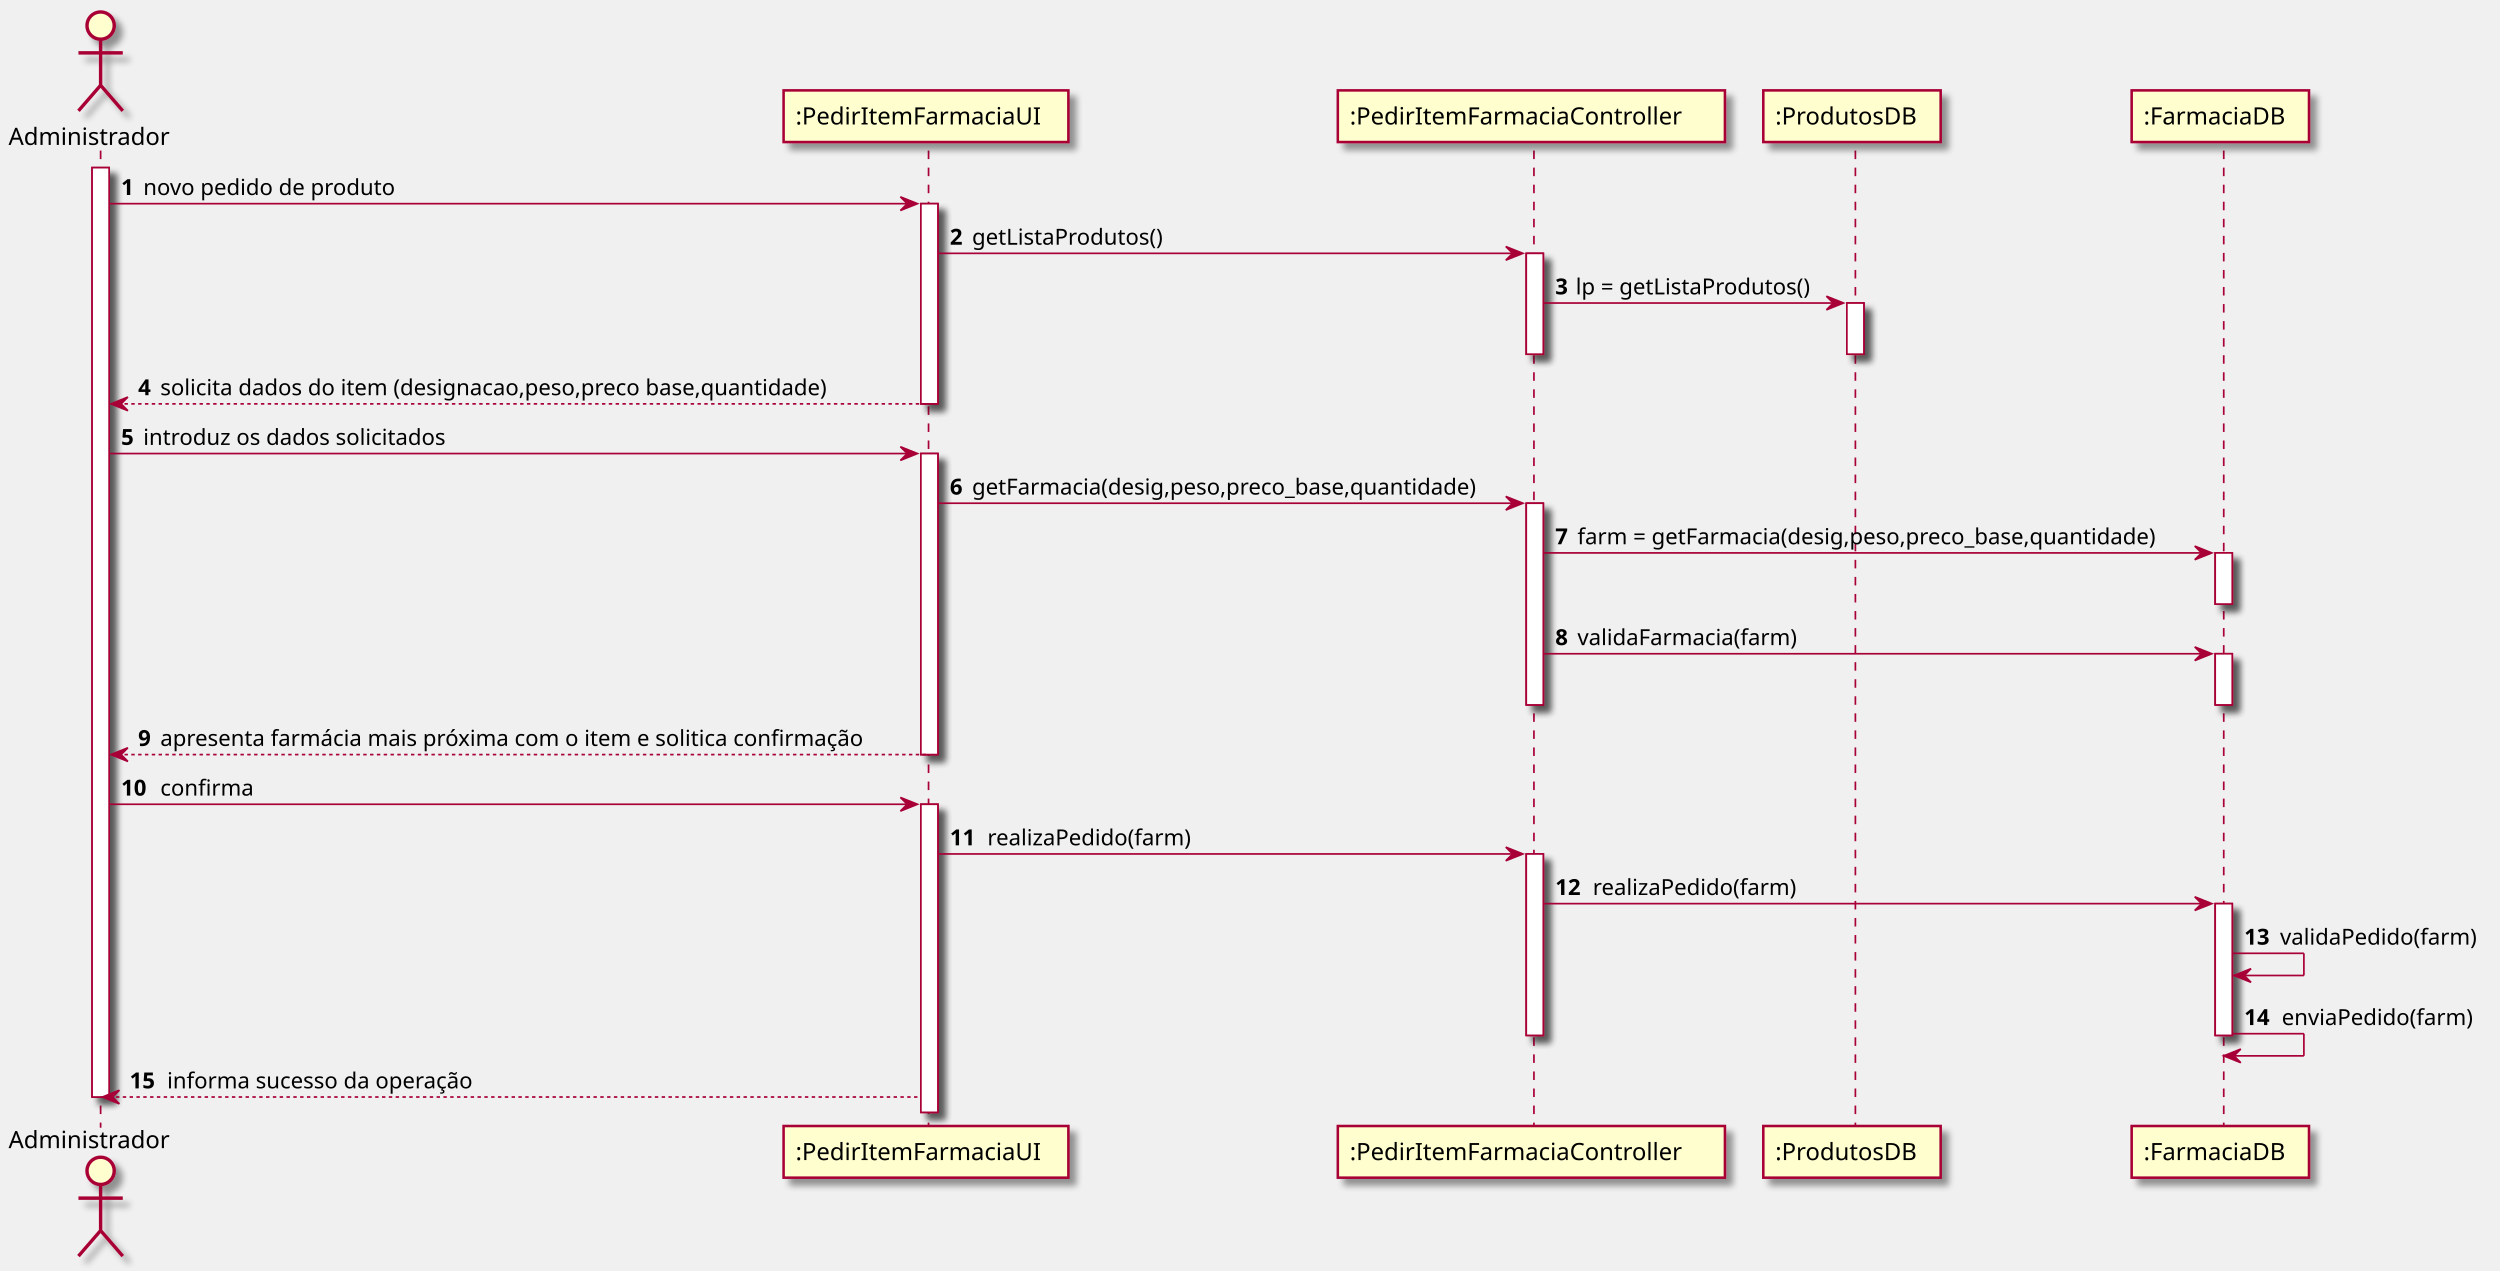
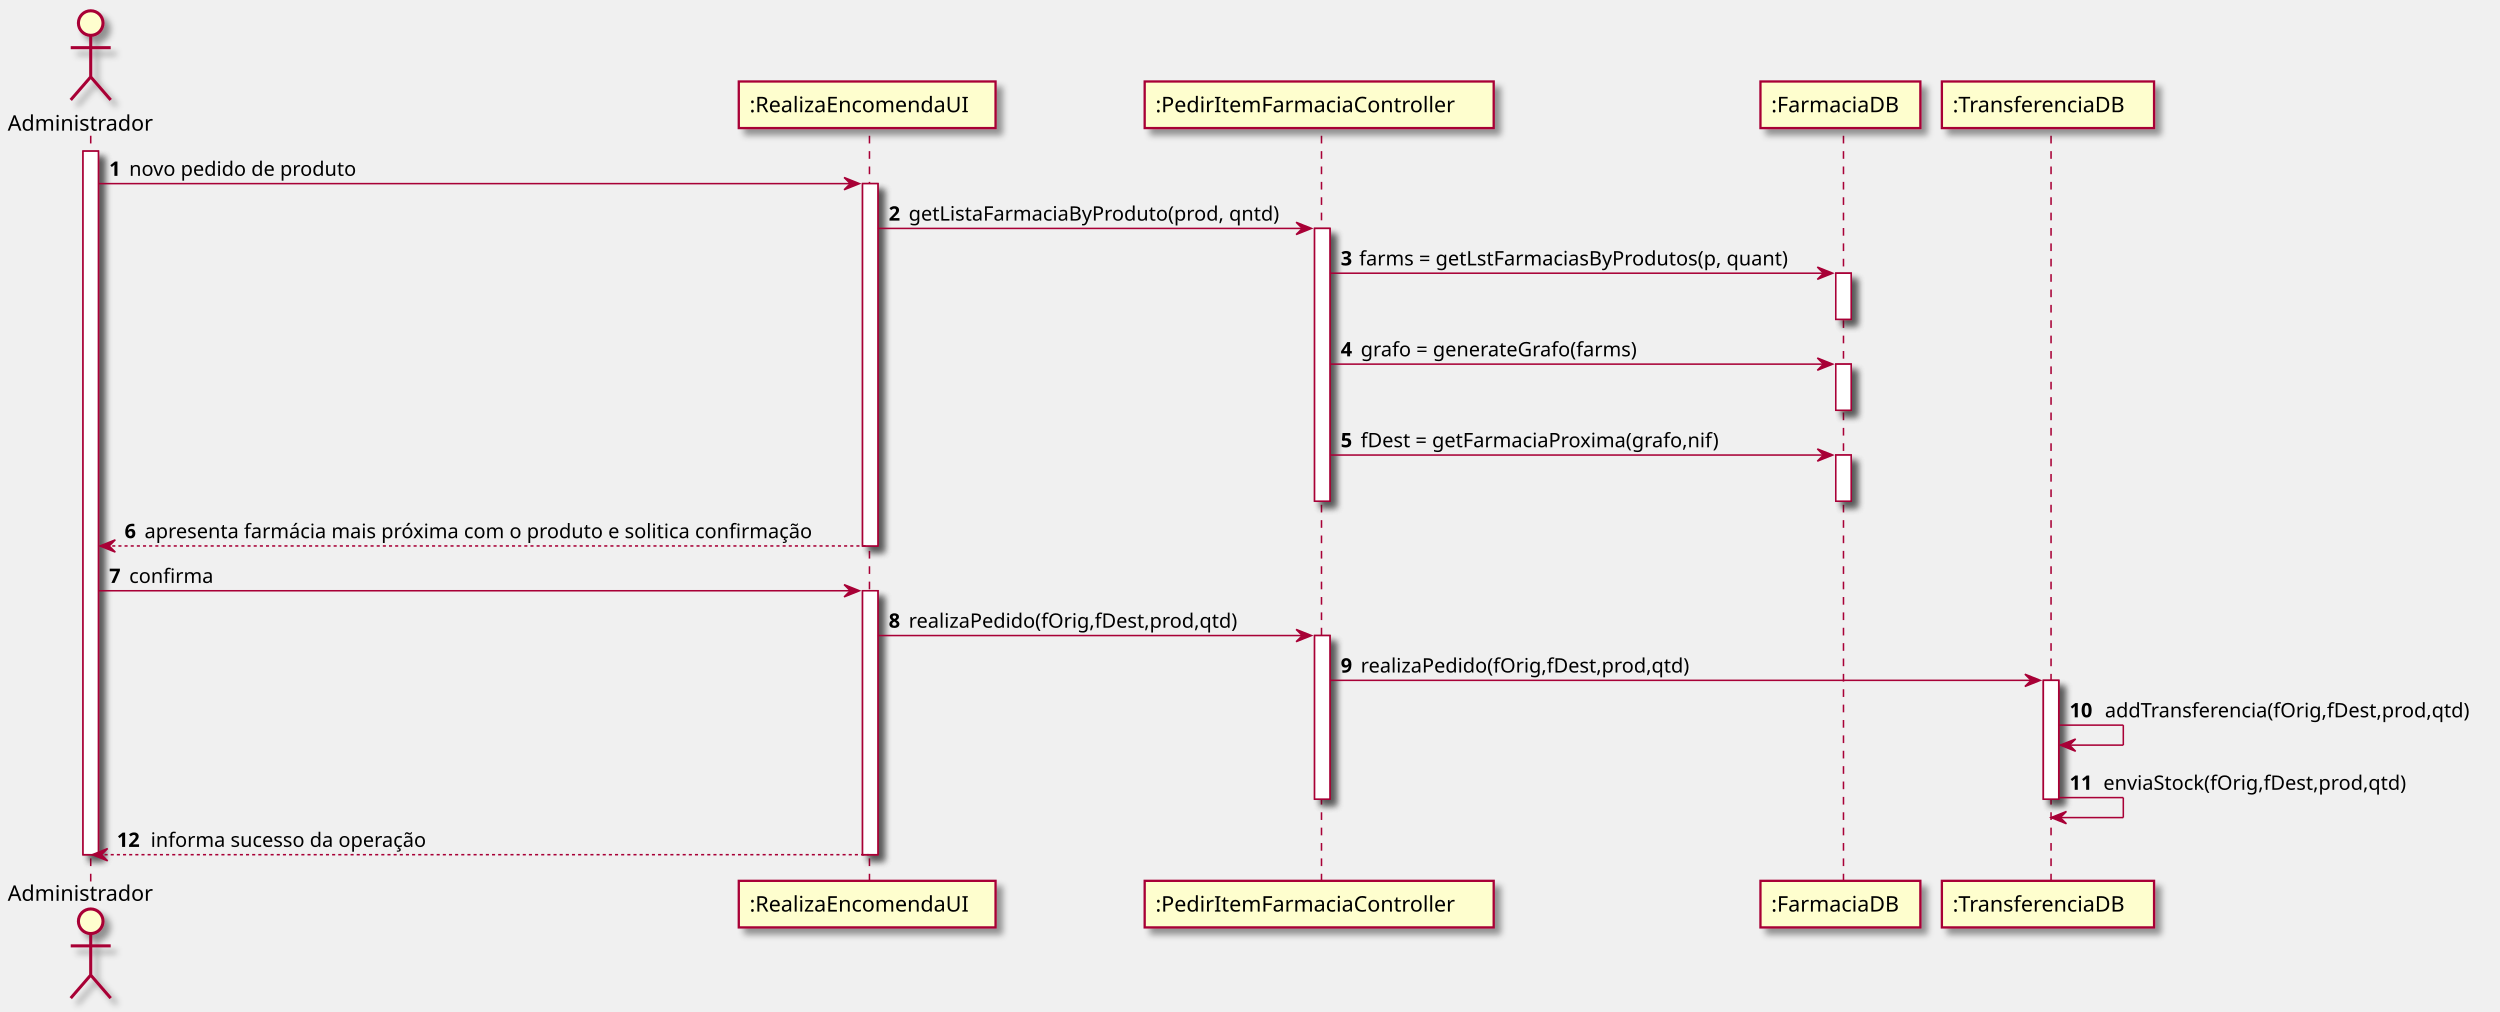
- <svg xmlns="http://www.w3.org/2000/svg" contentScriptType="application/ecmascript" contentStyleType="text/css" height="745px" preserveAspectRatio="none" style="width:1466px;height:745px;" version="1.1" viewBox="0 0 1466 745" width="1466px" zoomAndPan="magnify">
+ <svg xmlns="http://www.w3.org/2000/svg" contentScriptType="application/ecmascript" contentStyleType="text/css" height="658px" preserveAspectRatio="none" style="width:1626px;height:658px;" version="1.1" viewBox="0 0 1626 658" width="1626px" zoomAndPan="magnify">
  <defs>
-     <filter height="300%" id="f51hhf4raof9a" width="300%" x="-1" y="-1">
+     <filter height="300%" id="f10kfrs4zb2o65" width="300%" x="-1" y="-1">
      <feGaussianBlur result="blurOut" stdDeviation="2.0" />
      <feColorMatrix in="blurOut" result="blurOut2" type="matrix" values="0 0 0 0 0 0 0 0 0 0 0 0 0 0 0 0 0 0 .4 0" />
      <feOffset dx="4.0" dy="4.0" in="blurOut2" result="blurOut3" />
      <feBlend in="SourceGraphic" in2="blurOut3" mode="normal" />
    </filter>
  </defs>
  <g>
-     <rect fill="#FFFFFF" filter="url(#f51hhf4raof9a)" height="544.992" style="stroke:#A80036;stroke-width:1.0;" width="10" x="54" y="98.297" />
-     <rect fill="#FFFFFF" filter="url(#f51hhf4raof9a)" height="117.398" style="stroke:#A80036;stroke-width:1.0;" width="10" x="540" y="119.43" />
-     <rect fill="#FFFFFF" filter="url(#f51hhf4raof9a)" height="176.531" style="stroke:#A80036;stroke-width:1.0;" width="10" x="540" y="265.961" />
-     <rect fill="#FFFFFF" filter="url(#f51hhf4raof9a)" height="180.664" style="stroke:#A80036;stroke-width:1.0;" width="10" x="540" y="471.625" />
-     <rect fill="#FFFFFF" filter="url(#f51hhf4raof9a)" height="59.133" style="stroke:#A80036;stroke-width:1.0;" width="10" x="895" y="148.562" />
-     <rect fill="#FFFFFF" filter="url(#f51hhf4raof9a)" height="118.266" style="stroke:#A80036;stroke-width:1.0;" width="10" x="895" y="295.094" />
-     <rect fill="#FFFFFF" filter="url(#f51hhf4raof9a)" height="106.398" style="stroke:#A80036;stroke-width:1.0;" width="10" x="895" y="500.758" />
-     <rect fill="#FFFFFF" filter="url(#f51hhf4raof9a)" height="30" style="stroke:#A80036;stroke-width:1.0;" width="10" x="1083" y="177.695" />
-     <rect fill="#FFFFFF" filter="url(#f51hhf4raof9a)" height="30" style="stroke:#A80036;stroke-width:1.0;" width="10" x="1299" y="324.227" />
-     <rect fill="#FFFFFF" filter="url(#f51hhf4raof9a)" height="30" style="stroke:#A80036;stroke-width:1.0;" width="10" x="1299" y="383.359" />
-     <rect fill="#FFFFFF" filter="url(#f51hhf4raof9a)" height="77.266" style="stroke:#A80036;stroke-width:1.0;" width="10" x="1299" y="529.891" />
-     <line style="stroke:#A80036;stroke-width:1.0;stroke-dasharray:5.0,5.0;" x1="59" x2="59" y1="88.297" y2="661.289" />
-     <line style="stroke:#A80036;stroke-width:1.0;stroke-dasharray:5.0,5.0;" x1="544.5" x2="544.5" y1="88.297" y2="661.289" />
-     <line style="stroke:#A80036;stroke-width:1.0;stroke-dasharray:5.0,5.0;" x1="899.5" x2="899.5" y1="88.297" y2="661.289" />
-     <line style="stroke:#A80036;stroke-width:1.0;stroke-dasharray:5.0,5.0;" x1="1088" x2="1088" y1="88.297" y2="661.289" />
-     <line style="stroke:#A80036;stroke-width:1.0;stroke-dasharray:5.0,5.0;" x1="1304" x2="1304" y1="88.297" y2="661.289" />
+     <rect fill="#FFFFFF" filter="url(#f10kfrs4zb2o65)" height="457.594" style="stroke:#A80036;stroke-width:1.0;" width="10" x="54" y="98.297" />
+     <rect fill="#FFFFFF" filter="url(#f10kfrs4zb2o65)" height="235.664" style="stroke:#A80036;stroke-width:1.0;" width="10" x="561" y="119.43" />
+     <rect fill="#FFFFFF" filter="url(#f10kfrs4zb2o65)" height="171.664" style="stroke:#A80036;stroke-width:1.0;" width="10" x="561" y="384.227" />
+     <rect fill="#FFFFFF" filter="url(#f10kfrs4zb2o65)" height="177.398" style="stroke:#A80036;stroke-width:1.0;" width="10" x="855" y="148.562" />
+     <rect fill="#FFFFFF" filter="url(#f10kfrs4zb2o65)" height="106.398" style="stroke:#A80036;stroke-width:1.0;" width="10" x="855" y="413.359" />
+     <rect fill="#FFFFFF" filter="url(#f10kfrs4zb2o65)" height="30" style="stroke:#A80036;stroke-width:1.0;" width="10" x="1194" y="177.695" />
+     <rect fill="#FFFFFF" filter="url(#f10kfrs4zb2o65)" height="30" style="stroke:#A80036;stroke-width:1.0;" width="10" x="1194" y="236.828" />
+     <rect fill="#FFFFFF" filter="url(#f10kfrs4zb2o65)" height="30" style="stroke:#A80036;stroke-width:1.0;" width="10" x="1194" y="295.961" />
+     <rect fill="#FFFFFF" filter="url(#f10kfrs4zb2o65)" height="77.266" style="stroke:#A80036;stroke-width:1.0;" width="10" x="1329" y="442.492" />
+     <line style="stroke:#A80036;stroke-width:1.0;stroke-dasharray:5.0,5.0;" x1="59" x2="59" y1="88.297" y2="573.891" />
+     <line style="stroke:#A80036;stroke-width:1.0;stroke-dasharray:5.0,5.0;" x1="565.5" x2="565.5" y1="88.297" y2="573.891" />
+     <line style="stroke:#A80036;stroke-width:1.0;stroke-dasharray:5.0,5.0;" x1="859.5" x2="859.5" y1="88.297" y2="573.891" />
+     <line style="stroke:#A80036;stroke-width:1.0;stroke-dasharray:5.0,5.0;" x1="1199" x2="1199" y1="88.297" y2="573.891" />
+     <line style="stroke:#A80036;stroke-width:1.0;stroke-dasharray:5.0,5.0;" x1="1334" x2="1334" y1="88.297" y2="573.891" />
    <text fill="#000000" font-family="sans-serif" font-size="14" lengthAdjust="spacing" textLength="102" x="5" y="84.995">Administrador</text>
-     <ellipse cx="59" cy="15" fill="#FEFECE" filter="url(#f51hhf4raof9a)" rx="8" ry="8" style="stroke:#A80036;stroke-width:2.0;" />
-     <path d="M59,23 L59,50 M46,31 L72,31 M59,50 L46,65 M59,50 L72,65 " fill="none" filter="url(#f51hhf4raof9a)" style="stroke:#A80036;stroke-width:2.0;" />
-     <text fill="#000000" font-family="sans-serif" font-size="14" lengthAdjust="spacing" textLength="102" x="5" y="673.284">Administrador</text>
-     <ellipse cx="59" cy="686.586" fill="#FEFECE" filter="url(#f51hhf4raof9a)" rx="8" ry="8" style="stroke:#A80036;stroke-width:2.0;" />
-     <path d="M59,694.586 L59,721.586 M46,702.586 L72,702.586 M59,721.586 L46,736.586 M59,721.586 L72,736.586 " fill="none" filter="url(#f51hhf4raof9a)" style="stroke:#A80036;stroke-width:2.0;" />
-     <rect fill="#FEFECE" filter="url(#f51hhf4raof9a)" height="30.297" style="stroke:#A80036;stroke-width:1.5;" width="167" x="459.5" y="53" />
-     <text fill="#000000" font-family="sans-serif" font-size="14" lengthAdjust="spacing" textLength="153" x="466.5" y="72.995">:PedirItemFarmaciaUI</text>
-     <rect fill="#FEFECE" filter="url(#f51hhf4raof9a)" height="30.297" style="stroke:#A80036;stroke-width:1.5;" width="167" x="459.5" y="660.289" />
-     <text fill="#000000" font-family="sans-serif" font-size="14" lengthAdjust="spacing" textLength="153" x="466.5" y="680.284">:PedirItemFarmaciaUI</text>
-     <rect fill="#FEFECE" filter="url(#f51hhf4raof9a)" height="30.297" style="stroke:#A80036;stroke-width:1.5;" width="227" x="784.5" y="53" />
-     <text fill="#000000" font-family="sans-serif" font-size="14" lengthAdjust="spacing" textLength="213" x="791.5" y="72.995">:PedirItemFarmaciaController</text>
-     <rect fill="#FEFECE" filter="url(#f51hhf4raof9a)" height="30.297" style="stroke:#A80036;stroke-width:1.5;" width="227" x="784.5" y="660.289" />
-     <text fill="#000000" font-family="sans-serif" font-size="14" lengthAdjust="spacing" textLength="213" x="791.5" y="680.284">:PedirItemFarmaciaController</text>
-     <rect fill="#FEFECE" filter="url(#f51hhf4raof9a)" height="30.297" style="stroke:#A80036;stroke-width:1.5;" width="104" x="1034" y="53" />
-     <text fill="#000000" font-family="sans-serif" font-size="14" lengthAdjust="spacing" textLength="90" x="1041" y="72.995">:ProdutosDB</text>
-     <rect fill="#FEFECE" filter="url(#f51hhf4raof9a)" height="30.297" style="stroke:#A80036;stroke-width:1.5;" width="104" x="1034" y="660.289" />
-     <text fill="#000000" font-family="sans-serif" font-size="14" lengthAdjust="spacing" textLength="90" x="1041" y="680.284">:ProdutosDB</text>
-     <rect fill="#FEFECE" filter="url(#f51hhf4raof9a)" height="30.297" style="stroke:#A80036;stroke-width:1.5;" width="104" x="1250" y="53" />
-     <text fill="#000000" font-family="sans-serif" font-size="14" lengthAdjust="spacing" textLength="90" x="1257" y="72.995">:FarmaciaDB</text>
-     <rect fill="#FEFECE" filter="url(#f51hhf4raof9a)" height="30.297" style="stroke:#A80036;stroke-width:1.5;" width="104" x="1250" y="660.289" />
-     <text fill="#000000" font-family="sans-serif" font-size="14" lengthAdjust="spacing" textLength="90" x="1257" y="680.284">:FarmaciaDB</text>
-     <rect fill="#FFFFFF" filter="url(#f51hhf4raof9a)" height="544.992" style="stroke:#A80036;stroke-width:1.0;" width="10" x="54" y="98.297" />
-     <rect fill="#FFFFFF" filter="url(#f51hhf4raof9a)" height="117.398" style="stroke:#A80036;stroke-width:1.0;" width="10" x="540" y="119.43" />
-     <rect fill="#FFFFFF" filter="url(#f51hhf4raof9a)" height="176.531" style="stroke:#A80036;stroke-width:1.0;" width="10" x="540" y="265.961" />
-     <rect fill="#FFFFFF" filter="url(#f51hhf4raof9a)" height="180.664" style="stroke:#A80036;stroke-width:1.0;" width="10" x="540" y="471.625" />
-     <rect fill="#FFFFFF" filter="url(#f51hhf4raof9a)" height="59.133" style="stroke:#A80036;stroke-width:1.0;" width="10" x="895" y="148.562" />
-     <rect fill="#FFFFFF" filter="url(#f51hhf4raof9a)" height="118.266" style="stroke:#A80036;stroke-width:1.0;" width="10" x="895" y="295.094" />
-     <rect fill="#FFFFFF" filter="url(#f51hhf4raof9a)" height="106.398" style="stroke:#A80036;stroke-width:1.0;" width="10" x="895" y="500.758" />
-     <rect fill="#FFFFFF" filter="url(#f51hhf4raof9a)" height="30" style="stroke:#A80036;stroke-width:1.0;" width="10" x="1083" y="177.695" />
-     <rect fill="#FFFFFF" filter="url(#f51hhf4raof9a)" height="30" style="stroke:#A80036;stroke-width:1.0;" width="10" x="1299" y="324.227" />
-     <rect fill="#FFFFFF" filter="url(#f51hhf4raof9a)" height="30" style="stroke:#A80036;stroke-width:1.0;" width="10" x="1299" y="383.359" />
-     <rect fill="#FFFFFF" filter="url(#f51hhf4raof9a)" height="77.266" style="stroke:#A80036;stroke-width:1.0;" width="10" x="1299" y="529.891" />
-     <polygon fill="#A80036" points="528,115.43,538,119.43,528,123.43,532,119.43" style="stroke:#A80036;stroke-width:1.0;" />
-     <line style="stroke:#A80036;stroke-width:1.0;" x1="64" x2="534" y1="119.43" y2="119.43" />
+     <ellipse cx="59" cy="15" fill="#FEFECE" filter="url(#f10kfrs4zb2o65)" rx="8" ry="8" style="stroke:#A80036;stroke-width:2.0;" />
+     <path d="M59,23 L59,50 M46,31 L72,31 M59,50 L46,65 M59,50 L72,65 " fill="none" filter="url(#f10kfrs4zb2o65)" style="stroke:#A80036;stroke-width:2.0;" />
+     <text fill="#000000" font-family="sans-serif" font-size="14" lengthAdjust="spacing" textLength="102" x="5" y="585.886">Administrador</text>
+     <ellipse cx="59" cy="599.188" fill="#FEFECE" filter="url(#f10kfrs4zb2o65)" rx="8" ry="8" style="stroke:#A80036;stroke-width:2.0;" />
+     <path d="M59,607.188 L59,634.188 M46,615.188 L72,615.188 M59,634.188 L46,649.188 M59,634.188 L72,649.188 " fill="none" filter="url(#f10kfrs4zb2o65)" style="stroke:#A80036;stroke-width:2.0;" />
+     <rect fill="#FEFECE" filter="url(#f10kfrs4zb2o65)" height="30.297" style="stroke:#A80036;stroke-width:1.5;" width="167" x="480.5" y="53" />
+     <text fill="#000000" font-family="sans-serif" font-size="14" lengthAdjust="spacing" textLength="153" x="487.5" y="72.995">:RealizaEncomendaUI</text>
+     <rect fill="#FEFECE" filter="url(#f10kfrs4zb2o65)" height="30.297" style="stroke:#A80036;stroke-width:1.5;" width="167" x="480.5" y="572.891" />
+     <text fill="#000000" font-family="sans-serif" font-size="14" lengthAdjust="spacing" textLength="153" x="487.5" y="592.886">:RealizaEncomendaUI</text>
+     <rect fill="#FEFECE" filter="url(#f10kfrs4zb2o65)" height="30.297" style="stroke:#A80036;stroke-width:1.5;" width="227" x="744.5" y="53" />
+     <text fill="#000000" font-family="sans-serif" font-size="14" lengthAdjust="spacing" textLength="213" x="751.5" y="72.995">:PedirItemFarmaciaController</text>
+     <rect fill="#FEFECE" filter="url(#f10kfrs4zb2o65)" height="30.297" style="stroke:#A80036;stroke-width:1.5;" width="227" x="744.5" y="572.891" />
+     <text fill="#000000" font-family="sans-serif" font-size="14" lengthAdjust="spacing" textLength="213" x="751.5" y="592.886">:PedirItemFarmaciaController</text>
+     <rect fill="#FEFECE" filter="url(#f10kfrs4zb2o65)" height="30.297" style="stroke:#A80036;stroke-width:1.5;" width="104" x="1145" y="53" />
+     <text fill="#000000" font-family="sans-serif" font-size="14" lengthAdjust="spacing" textLength="90" x="1152" y="72.995">:FarmaciaDB</text>
+     <rect fill="#FEFECE" filter="url(#f10kfrs4zb2o65)" height="30.297" style="stroke:#A80036;stroke-width:1.5;" width="104" x="1145" y="572.891" />
+     <text fill="#000000" font-family="sans-serif" font-size="14" lengthAdjust="spacing" textLength="90" x="1152" y="592.886">:FarmaciaDB</text>
+     <rect fill="#FEFECE" filter="url(#f10kfrs4zb2o65)" height="30.297" style="stroke:#A80036;stroke-width:1.5;" width="138" x="1263" y="53" />
+     <text fill="#000000" font-family="sans-serif" font-size="14" lengthAdjust="spacing" textLength="124" x="1270" y="72.995">:TransferenciaDB</text>
+     <rect fill="#FEFECE" filter="url(#f10kfrs4zb2o65)" height="30.297" style="stroke:#A80036;stroke-width:1.5;" width="138" x="1263" y="572.891" />
+     <text fill="#000000" font-family="sans-serif" font-size="14" lengthAdjust="spacing" textLength="124" x="1270" y="592.886">:TransferenciaDB</text>
+     <rect fill="#FFFFFF" filter="url(#f10kfrs4zb2o65)" height="457.594" style="stroke:#A80036;stroke-width:1.0;" width="10" x="54" y="98.297" />
+     <rect fill="#FFFFFF" filter="url(#f10kfrs4zb2o65)" height="235.664" style="stroke:#A80036;stroke-width:1.0;" width="10" x="561" y="119.43" />
+     <rect fill="#FFFFFF" filter="url(#f10kfrs4zb2o65)" height="171.664" style="stroke:#A80036;stroke-width:1.0;" width="10" x="561" y="384.227" />
+     <rect fill="#FFFFFF" filter="url(#f10kfrs4zb2o65)" height="177.398" style="stroke:#A80036;stroke-width:1.0;" width="10" x="855" y="148.562" />
+     <rect fill="#FFFFFF" filter="url(#f10kfrs4zb2o65)" height="106.398" style="stroke:#A80036;stroke-width:1.0;" width="10" x="855" y="413.359" />
+     <rect fill="#FFFFFF" filter="url(#f10kfrs4zb2o65)" height="30" style="stroke:#A80036;stroke-width:1.0;" width="10" x="1194" y="177.695" />
+     <rect fill="#FFFFFF" filter="url(#f10kfrs4zb2o65)" height="30" style="stroke:#A80036;stroke-width:1.0;" width="10" x="1194" y="236.828" />
+     <rect fill="#FFFFFF" filter="url(#f10kfrs4zb2o65)" height="30" style="stroke:#A80036;stroke-width:1.0;" width="10" x="1194" y="295.961" />
+     <rect fill="#FFFFFF" filter="url(#f10kfrs4zb2o65)" height="77.266" style="stroke:#A80036;stroke-width:1.0;" width="10" x="1329" y="442.492" />
+     <polygon fill="#A80036" points="549,115.43,559,119.43,549,123.43,553,119.43" style="stroke:#A80036;stroke-width:1.0;" />
+     <line style="stroke:#A80036;stroke-width:1.0;" x1="64" x2="555" y1="119.43" y2="119.43" />
    <text fill="#000000" font-family="sans-serif" font-size="13" font-weight="bold" lengthAdjust="spacing" textLength="9" x="71" y="114.364">1</text>
    <text fill="#000000" font-family="sans-serif" font-size="13" lengthAdjust="spacing" textLength="153" x="84" y="114.364">novo pedido de produto</text>
-     <polygon fill="#A80036" points="883,144.562,893,148.562,883,152.562,887,148.562" style="stroke:#A80036;stroke-width:1.0;" />
-     <line style="stroke:#A80036;stroke-width:1.0;" x1="550" x2="889" y1="148.562" y2="148.562" />
-     <text fill="#000000" font-family="sans-serif" font-size="13" font-weight="bold" lengthAdjust="spacing" textLength="9" x="557" y="143.497">2</text>
-     <text fill="#000000" font-family="sans-serif" font-size="13" lengthAdjust="spacing" textLength="118" x="570" y="143.497">getListaProdutos()</text>
-     <polygon fill="#A80036" points="1071,173.695,1081,177.695,1071,181.695,1075,177.695" style="stroke:#A80036;stroke-width:1.0;" />
-     <line style="stroke:#A80036;stroke-width:1.0;" x1="905" x2="1077" y1="177.695" y2="177.695" />
-     <text fill="#000000" font-family="sans-serif" font-size="13" font-weight="bold" lengthAdjust="spacing" textLength="8" x="912" y="172.629">3</text>
-     <text fill="#000000" font-family="sans-serif" font-size="13" lengthAdjust="spacing" textLength="147" x="924" y="172.629">lp = getListaProdutos()</text>
-     <polygon fill="#A80036" points="75,232.828,65,236.828,75,240.828,71,236.828" style="stroke:#A80036;stroke-width:1.0;" />
-     <line style="stroke:#A80036;stroke-width:1.0;stroke-dasharray:2.0,2.0;" x1="69" x2="544" y1="236.828" y2="236.828" />
-     <text fill="#000000" font-family="sans-serif" font-size="13" font-weight="bold" lengthAdjust="spacing" textLength="9" x="81" y="231.762">4</text>
-     <text fill="#000000" font-family="sans-serif" font-size="13" lengthAdjust="spacing" textLength="413" x="94" y="231.762">solicita dados do item (designacao,peso,preco base,quantidade)</text>
-     <polygon fill="#A80036" points="528,261.961,538,265.961,528,269.961,532,265.961" style="stroke:#A80036;stroke-width:1.0;" />
-     <line style="stroke:#A80036;stroke-width:1.0;" x1="64" x2="534" y1="265.961" y2="265.961" />
-     <text fill="#000000" font-family="sans-serif" font-size="13" font-weight="bold" lengthAdjust="spacing" textLength="9" x="71" y="260.895">5</text>
-     <text fill="#000000" font-family="sans-serif" font-size="13" lengthAdjust="spacing" textLength="185" x="84" y="260.895">introduz os dados solicitados</text>
-     <polygon fill="#A80036" points="883,291.094,893,295.094,883,299.094,887,295.094" style="stroke:#A80036;stroke-width:1.0;" />
-     <line style="stroke:#A80036;stroke-width:1.0;" x1="550" x2="889" y1="295.094" y2="295.094" />
-     <text fill="#000000" font-family="sans-serif" font-size="13" font-weight="bold" lengthAdjust="spacing" textLength="9" x="557" y="290.028">6</text>
-     <text fill="#000000" font-family="sans-serif" font-size="13" lengthAdjust="spacing" textLength="313" x="570" y="290.028">getFarmacia(desig,peso,preco_base,quantidade)</text>
-     <polygon fill="#A80036" points="1287,320.227,1297,324.227,1287,328.227,1291,324.227" style="stroke:#A80036;stroke-width:1.0;" />
-     <line style="stroke:#A80036;stroke-width:1.0;" x1="905" x2="1293" y1="324.227" y2="324.227" />
-     <text fill="#000000" font-family="sans-serif" font-size="13" font-weight="bold" lengthAdjust="spacing" textLength="9" x="912" y="319.161">7</text>
-     <text fill="#000000" font-family="sans-serif" font-size="13" lengthAdjust="spacing" textLength="362" x="925" y="319.161">farm = getFarmacia(desig,peso,preco_base,quantidade)</text>
-     <polygon fill="#A80036" points="1287,379.359,1297,383.359,1287,387.359,1291,383.359" style="stroke:#A80036;stroke-width:1.0;" />
-     <line style="stroke:#A80036;stroke-width:1.0;" x1="905" x2="1293" y1="383.359" y2="383.359" />
-     <text fill="#000000" font-family="sans-serif" font-size="13" font-weight="bold" lengthAdjust="spacing" textLength="9" x="912" y="378.293">8</text>
-     <text fill="#000000" font-family="sans-serif" font-size="13" lengthAdjust="spacing" textLength="138" x="925" y="378.293">validaFarmacia(farm)</text>
-     <polygon fill="#A80036" points="75,438.492,65,442.492,75,446.492,71,442.492" style="stroke:#A80036;stroke-width:1.0;" />
-     <line style="stroke:#A80036;stroke-width:1.0;stroke-dasharray:2.0,2.0;" x1="69" x2="544" y1="442.492" y2="442.492" />
-     <text fill="#000000" font-family="sans-serif" font-size="13" font-weight="bold" lengthAdjust="spacing" textLength="9" x="81" y="437.426">9</text>
-     <text fill="#000000" font-family="sans-serif" font-size="13" lengthAdjust="spacing" textLength="439" x="94" y="437.426">apresenta farmácia mais próxima com o item e solitica confirmação</text>
-     <polygon fill="#A80036" points="528,467.625,538,471.625,528,475.625,532,471.625" style="stroke:#A80036;stroke-width:1.0;" />
-     <line style="stroke:#A80036;stroke-width:1.0;" x1="64" x2="534" y1="471.625" y2="471.625" />
-     <text fill="#000000" font-family="sans-serif" font-size="13" font-weight="bold" lengthAdjust="spacing" textLength="19" x="71" y="466.559">10</text>
-     <text fill="#000000" font-family="sans-serif" font-size="13" lengthAdjust="spacing" textLength="57" x="94" y="466.559">confirma</text>
-     <polygon fill="#A80036" points="883,496.758,893,500.758,883,504.758,887,500.758" style="stroke:#A80036;stroke-width:1.0;" />
-     <line style="stroke:#A80036;stroke-width:1.0;" x1="550" x2="889" y1="500.758" y2="500.758" />
-     <text fill="#000000" font-family="sans-serif" font-size="13" font-weight="bold" lengthAdjust="spacing" textLength="18" x="557" y="495.692">11</text>
-     <text fill="#000000" font-family="sans-serif" font-size="13" lengthAdjust="spacing" textLength="126" x="579" y="495.692">realizaPedido(farm)</text>
-     <polygon fill="#A80036" points="1287,525.891,1297,529.891,1287,533.891,1291,529.891" style="stroke:#A80036;stroke-width:1.0;" />
-     <line style="stroke:#A80036;stroke-width:1.0;" x1="905" x2="1293" y1="529.891" y2="529.891" />
-     <text fill="#000000" font-family="sans-serif" font-size="13" font-weight="bold" lengthAdjust="spacing" textLength="18" x="912" y="524.825">12</text>
-     <text fill="#000000" font-family="sans-serif" font-size="13" lengthAdjust="spacing" textLength="126" x="934" y="524.825">realizaPedido(farm)</text>
-     <line style="stroke:#A80036;stroke-width:1.0;" x1="1309" x2="1351" y1="559.023" y2="559.023" />
-     <line style="stroke:#A80036;stroke-width:1.0;" x1="1351" x2="1351" y1="559.023" y2="572.023" />
-     <line style="stroke:#A80036;stroke-width:1.0;" x1="1310" x2="1351" y1="572.023" y2="572.023" />
-     <polygon fill="#A80036" points="1320,568.023,1310,572.023,1320,576.023,1316,572.023" style="stroke:#A80036;stroke-width:1.0;" />
-     <text fill="#000000" font-family="sans-serif" font-size="13" font-weight="bold" lengthAdjust="spacing" textLength="17" x="1316" y="553.957">13</text>
-     <text fill="#000000" font-family="sans-serif" font-size="13" lengthAdjust="spacing" textLength="122" x="1337" y="553.957">validaPedido(farm)</text>
-     <line style="stroke:#A80036;stroke-width:1.0;" x1="1309" x2="1351" y1="606.156" y2="606.156" />
-     <line style="stroke:#A80036;stroke-width:1.0;" x1="1351" x2="1351" y1="606.156" y2="619.156" />
-     <line style="stroke:#A80036;stroke-width:1.0;" x1="1304" x2="1351" y1="619.156" y2="619.156" />
-     <polygon fill="#A80036" points="1314,615.156,1304,619.156,1314,623.156,1310,619.156" style="stroke:#A80036;stroke-width:1.0;" />
-     <text fill="#000000" font-family="sans-serif" font-size="13" font-weight="bold" lengthAdjust="spacing" textLength="18" x="1316" y="601.09">14</text>
-     <text fill="#000000" font-family="sans-serif" font-size="13" lengthAdjust="spacing" textLength="119" x="1338" y="601.09">enviaPedido(farm)</text>
-     <polygon fill="#A80036" points="70,639.289,60,643.289,70,647.289,66,643.289" style="stroke:#A80036;stroke-width:1.0;" />
-     <line style="stroke:#A80036;stroke-width:1.0;stroke-dasharray:2.0,2.0;" x1="64" x2="539" y1="643.289" y2="643.289" />
-     <text fill="#000000" font-family="sans-serif" font-size="13" font-weight="bold" lengthAdjust="spacing" textLength="18" x="76" y="638.223">15</text>
-     <text fill="#000000" font-family="sans-serif" font-size="13" lengthAdjust="spacing" textLength="190" x="98" y="638.223">informa sucesso da operação</text>
+     <polygon fill="#A80036" points="843,144.562,853,148.562,843,152.562,847,148.562" style="stroke:#A80036;stroke-width:1.0;" />
+     <line style="stroke:#A80036;stroke-width:1.0;" x1="571" x2="849" y1="148.562" y2="148.562" />
+     <text fill="#000000" font-family="sans-serif" font-size="13" font-weight="bold" lengthAdjust="spacing" textLength="9" x="578" y="143.497">2</text>
+     <text fill="#000000" font-family="sans-serif" font-size="13" lengthAdjust="spacing" textLength="252" x="591" y="143.497">getListaFarmaciaByProduto(prod, qntd)</text>
+     <polygon fill="#A80036" points="1182,173.695,1192,177.695,1182,181.695,1186,177.695" style="stroke:#A80036;stroke-width:1.0;" />
+     <line style="stroke:#A80036;stroke-width:1.0;" x1="865" x2="1188" y1="177.695" y2="177.695" />
+     <text fill="#000000" font-family="sans-serif" font-size="13" font-weight="bold" lengthAdjust="spacing" textLength="8" x="872" y="172.629">3</text>
+     <text fill="#000000" font-family="sans-serif" font-size="13" lengthAdjust="spacing" textLength="298" x="884" y="172.629">farms = getLstFarmaciasByProdutos(p, quant)</text>
+     <polygon fill="#A80036" points="1182,232.828,1192,236.828,1182,240.828,1186,236.828" style="stroke:#A80036;stroke-width:1.0;" />
+     <line style="stroke:#A80036;stroke-width:1.0;" x1="865" x2="1188" y1="236.828" y2="236.828" />
+     <text fill="#000000" font-family="sans-serif" font-size="13" font-weight="bold" lengthAdjust="spacing" textLength="9" x="872" y="231.762">4</text>
+     <text fill="#000000" font-family="sans-serif" font-size="13" lengthAdjust="spacing" textLength="194" x="885" y="231.762">grafo = generateGrafo(farms)</text>
+     <polygon fill="#A80036" points="1182,291.961,1192,295.961,1182,299.961,1186,295.961" style="stroke:#A80036;stroke-width:1.0;" />
+     <line style="stroke:#A80036;stroke-width:1.0;" x1="865" x2="1188" y1="295.961" y2="295.961" />
+     <text fill="#000000" font-family="sans-serif" font-size="13" font-weight="bold" lengthAdjust="spacing" textLength="9" x="872" y="290.895">5</text>
+     <text fill="#000000" font-family="sans-serif" font-size="13" lengthAdjust="spacing" textLength="250" x="885" y="290.895">fDest = getFarmaciaProxima(grafo,nif)</text>
+     <polygon fill="#A80036" points="75,351.094,65,355.094,75,359.094,71,355.094" style="stroke:#A80036;stroke-width:1.0;" />
+     <line style="stroke:#A80036;stroke-width:1.0;stroke-dasharray:2.0,2.0;" x1="69" x2="565" y1="355.094" y2="355.094" />
+     <text fill="#000000" font-family="sans-serif" font-size="13" font-weight="bold" lengthAdjust="spacing" textLength="9" x="81" y="350.028">6</text>
+     <text fill="#000000" font-family="sans-serif" font-size="13" lengthAdjust="spacing" textLength="460" x="94" y="350.028">apresenta farmácia mais próxima com o produto e solitica confirmação</text>
+     <polygon fill="#A80036" points="549,380.227,559,384.227,549,388.227,553,384.227" style="stroke:#A80036;stroke-width:1.0;" />
+     <line style="stroke:#A80036;stroke-width:1.0;" x1="64" x2="555" y1="384.227" y2="384.227" />
+     <text fill="#000000" font-family="sans-serif" font-size="13" font-weight="bold" lengthAdjust="spacing" textLength="9" x="71" y="379.161">7</text>
+     <text fill="#000000" font-family="sans-serif" font-size="13" lengthAdjust="spacing" textLength="57" x="84" y="379.161">confirma</text>
+     <polygon fill="#A80036" points="843,409.359,853,413.359,843,417.359,847,413.359" style="stroke:#A80036;stroke-width:1.0;" />
+     <line style="stroke:#A80036;stroke-width:1.0;" x1="571" x2="849" y1="413.359" y2="413.359" />
+     <text fill="#000000" font-family="sans-serif" font-size="13" font-weight="bold" lengthAdjust="spacing" textLength="9" x="578" y="408.293">8</text>
+     <text fill="#000000" font-family="sans-serif" font-size="13" lengthAdjust="spacing" textLength="223" x="591" y="408.293">realizaPedido(fOrig,fDest,prod,qtd)</text>
+     <polygon fill="#A80036" points="1317,438.492,1327,442.492,1317,446.492,1321,442.492" style="stroke:#A80036;stroke-width:1.0;" />
+     <line style="stroke:#A80036;stroke-width:1.0;" x1="865" x2="1323" y1="442.492" y2="442.492" />
+     <text fill="#000000" font-family="sans-serif" font-size="13" font-weight="bold" lengthAdjust="spacing" textLength="9" x="872" y="437.426">9</text>
+     <text fill="#000000" font-family="sans-serif" font-size="13" lengthAdjust="spacing" textLength="223" x="885" y="437.426">realizaPedido(fOrig,fDest,prod,qtd)</text>
+     <line style="stroke:#A80036;stroke-width:1.0;" x1="1339" x2="1381" y1="471.625" y2="471.625" />
+     <line style="stroke:#A80036;stroke-width:1.0;" x1="1381" x2="1381" y1="471.625" y2="484.625" />
+     <line style="stroke:#A80036;stroke-width:1.0;" x1="1340" x2="1381" y1="484.625" y2="484.625" />
+     <polygon fill="#A80036" points="1350,480.625,1340,484.625,1350,488.625,1346,484.625" style="stroke:#A80036;stroke-width:1.0;" />
+     <text fill="#000000" font-family="sans-serif" font-size="13" font-weight="bold" lengthAdjust="spacing" textLength="19" x="1346" y="466.559">10</text>
+     <text fill="#000000" font-family="sans-serif" font-size="13" lengthAdjust="spacing" textLength="250" x="1369" y="466.559">addTransferencia(fOrig,fDest,prod,qtd)</text>
+     <line style="stroke:#A80036;stroke-width:1.0;" x1="1339" x2="1381" y1="518.758" y2="518.758" />
+     <line style="stroke:#A80036;stroke-width:1.0;" x1="1381" x2="1381" y1="518.758" y2="531.758" />
+     <line style="stroke:#A80036;stroke-width:1.0;" x1="1334" x2="1381" y1="531.758" y2="531.758" />
+     <polygon fill="#A80036" points="1344,527.758,1334,531.758,1344,535.758,1340,531.758" style="stroke:#A80036;stroke-width:1.0;" />
+     <text fill="#000000" font-family="sans-serif" font-size="13" font-weight="bold" lengthAdjust="spacing" textLength="18" x="1346" y="513.692">11</text>
+     <text fill="#000000" font-family="sans-serif" font-size="13" lengthAdjust="spacing" textLength="208" x="1368" y="513.692">enviaStock(fOrig,fDest,prod,qtd)</text>
+     <polygon fill="#A80036" points="70,551.891,60,555.891,70,559.891,66,555.891" style="stroke:#A80036;stroke-width:1.0;" />
+     <line style="stroke:#A80036;stroke-width:1.0;stroke-dasharray:2.0,2.0;" x1="64" x2="565" y1="555.891" y2="555.891" />
+     <text fill="#000000" font-family="sans-serif" font-size="13" font-weight="bold" lengthAdjust="spacing" textLength="18" x="76" y="550.825">12</text>
+     <text fill="#000000" font-family="sans-serif" font-size="13" lengthAdjust="spacing" textLength="190" x="98" y="550.825">informa sucesso da operação</text>
  </g>
</svg>
